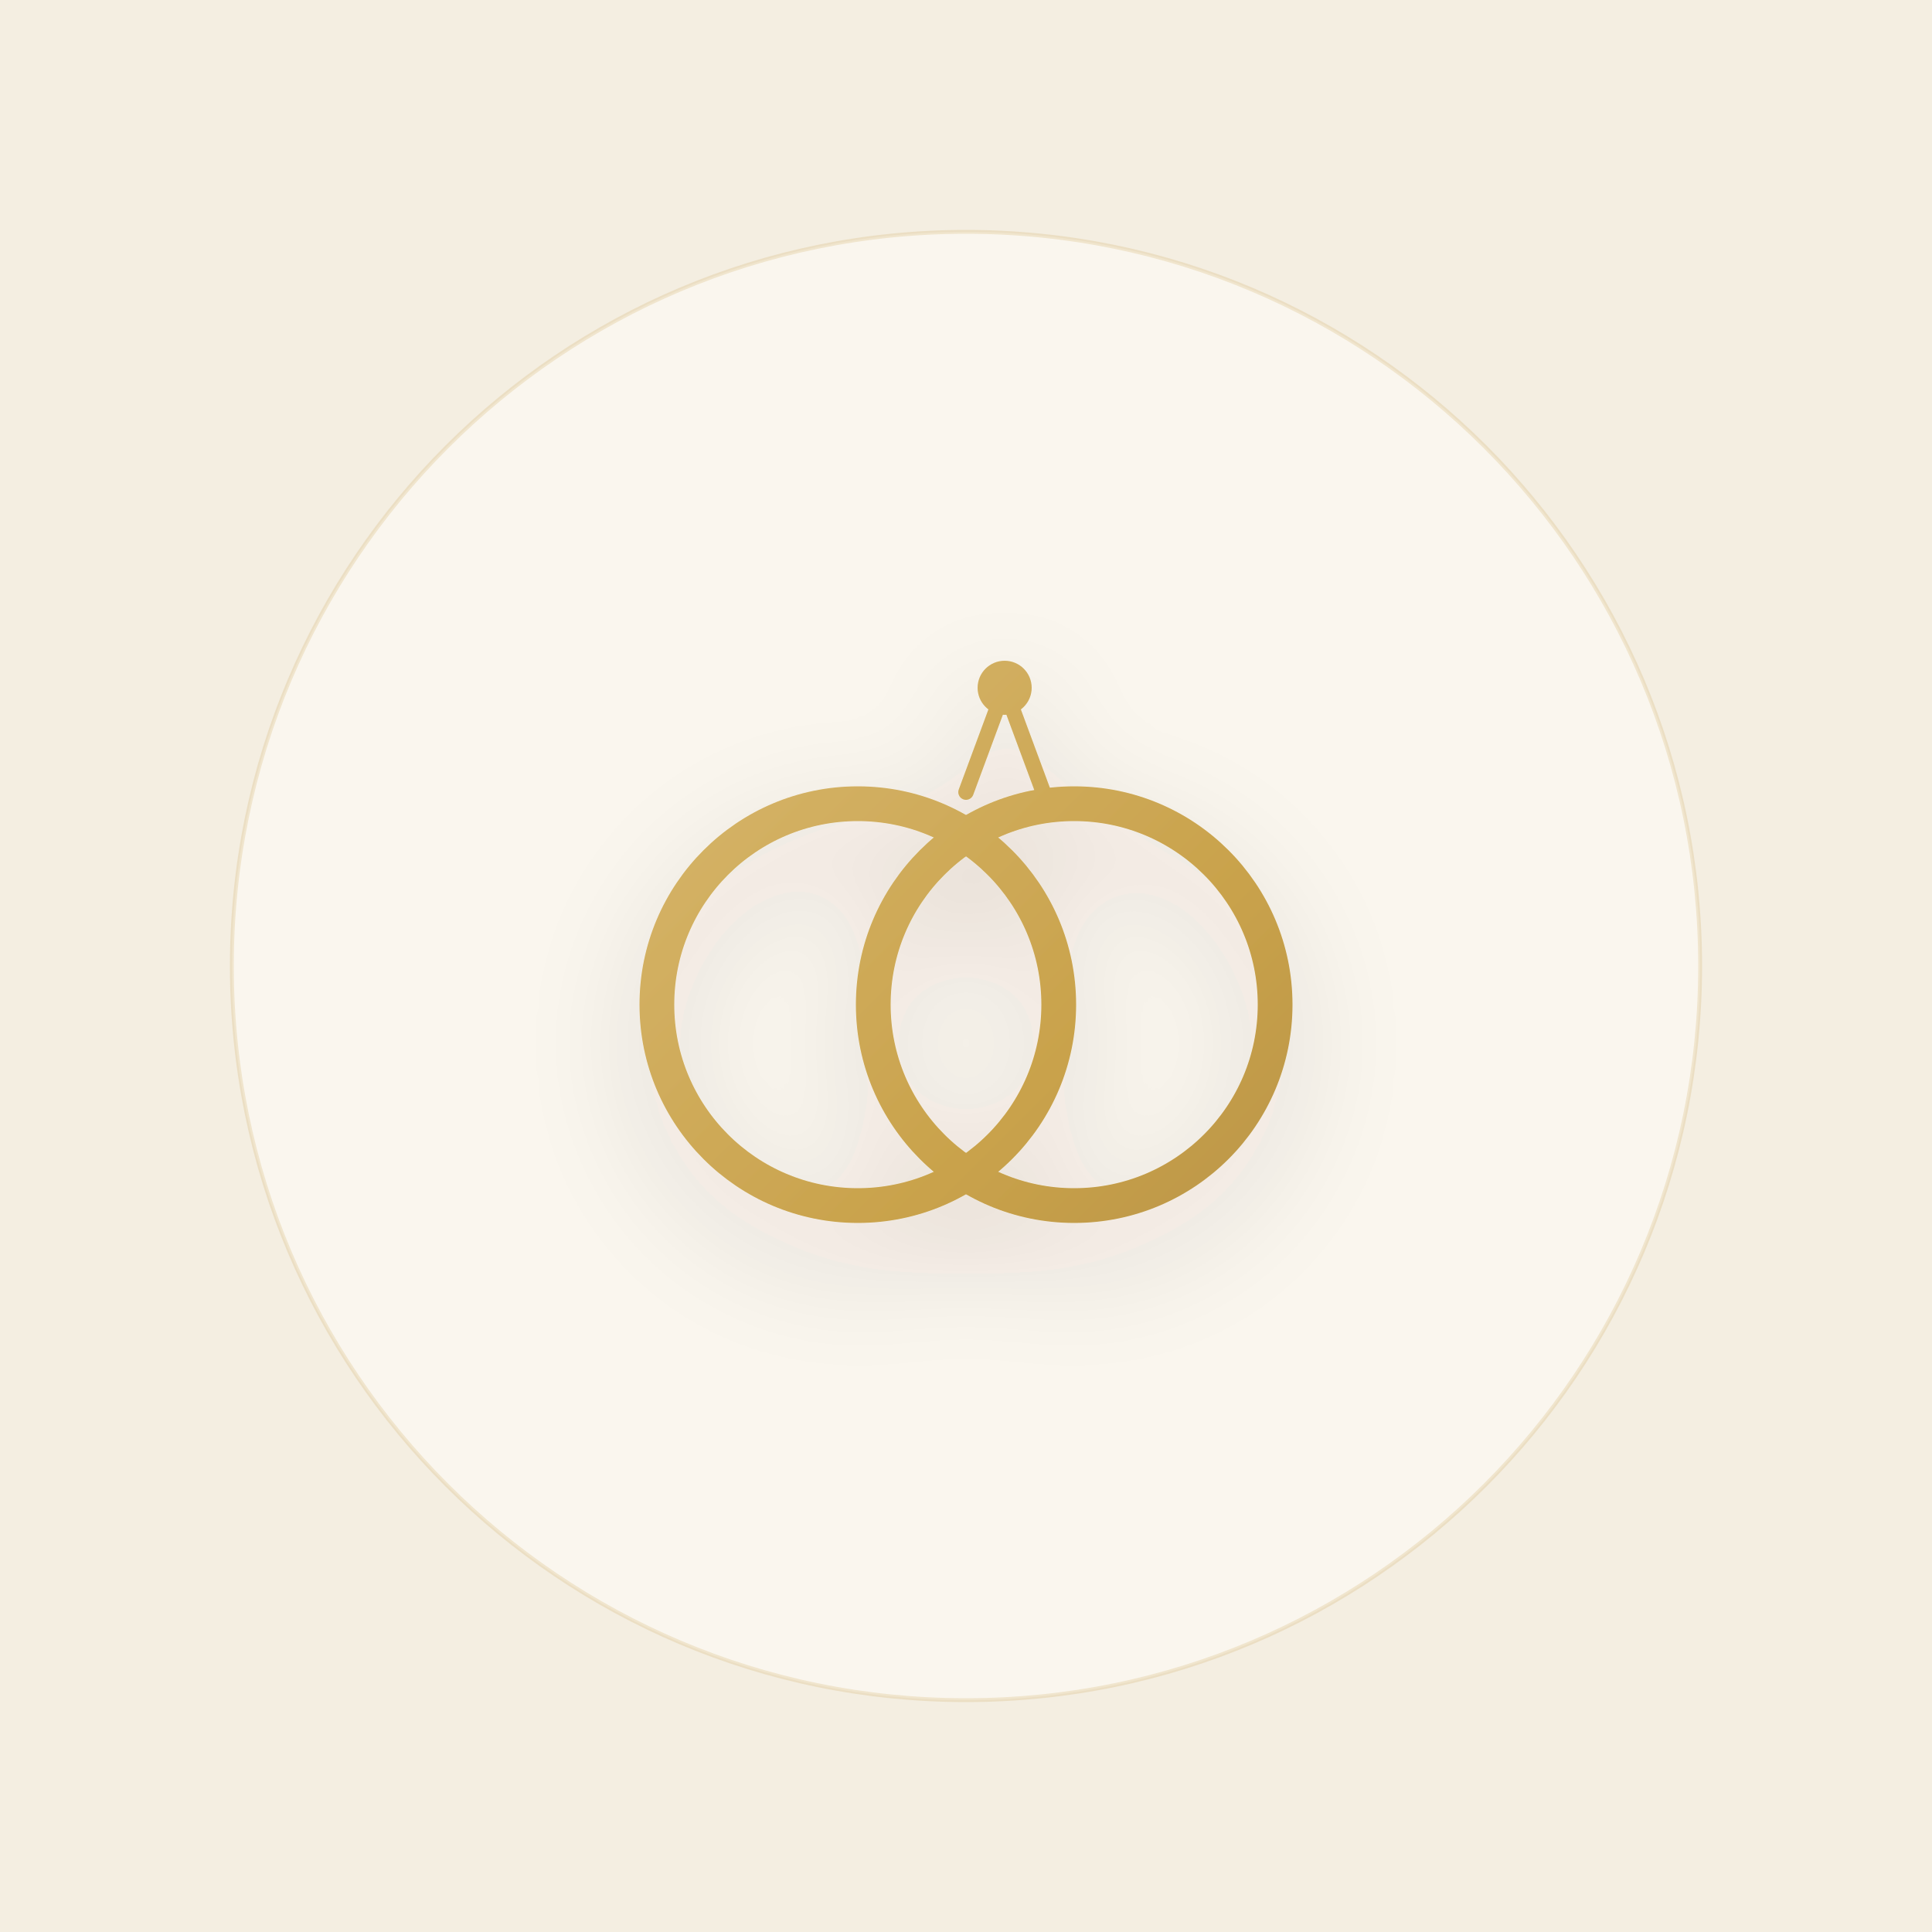
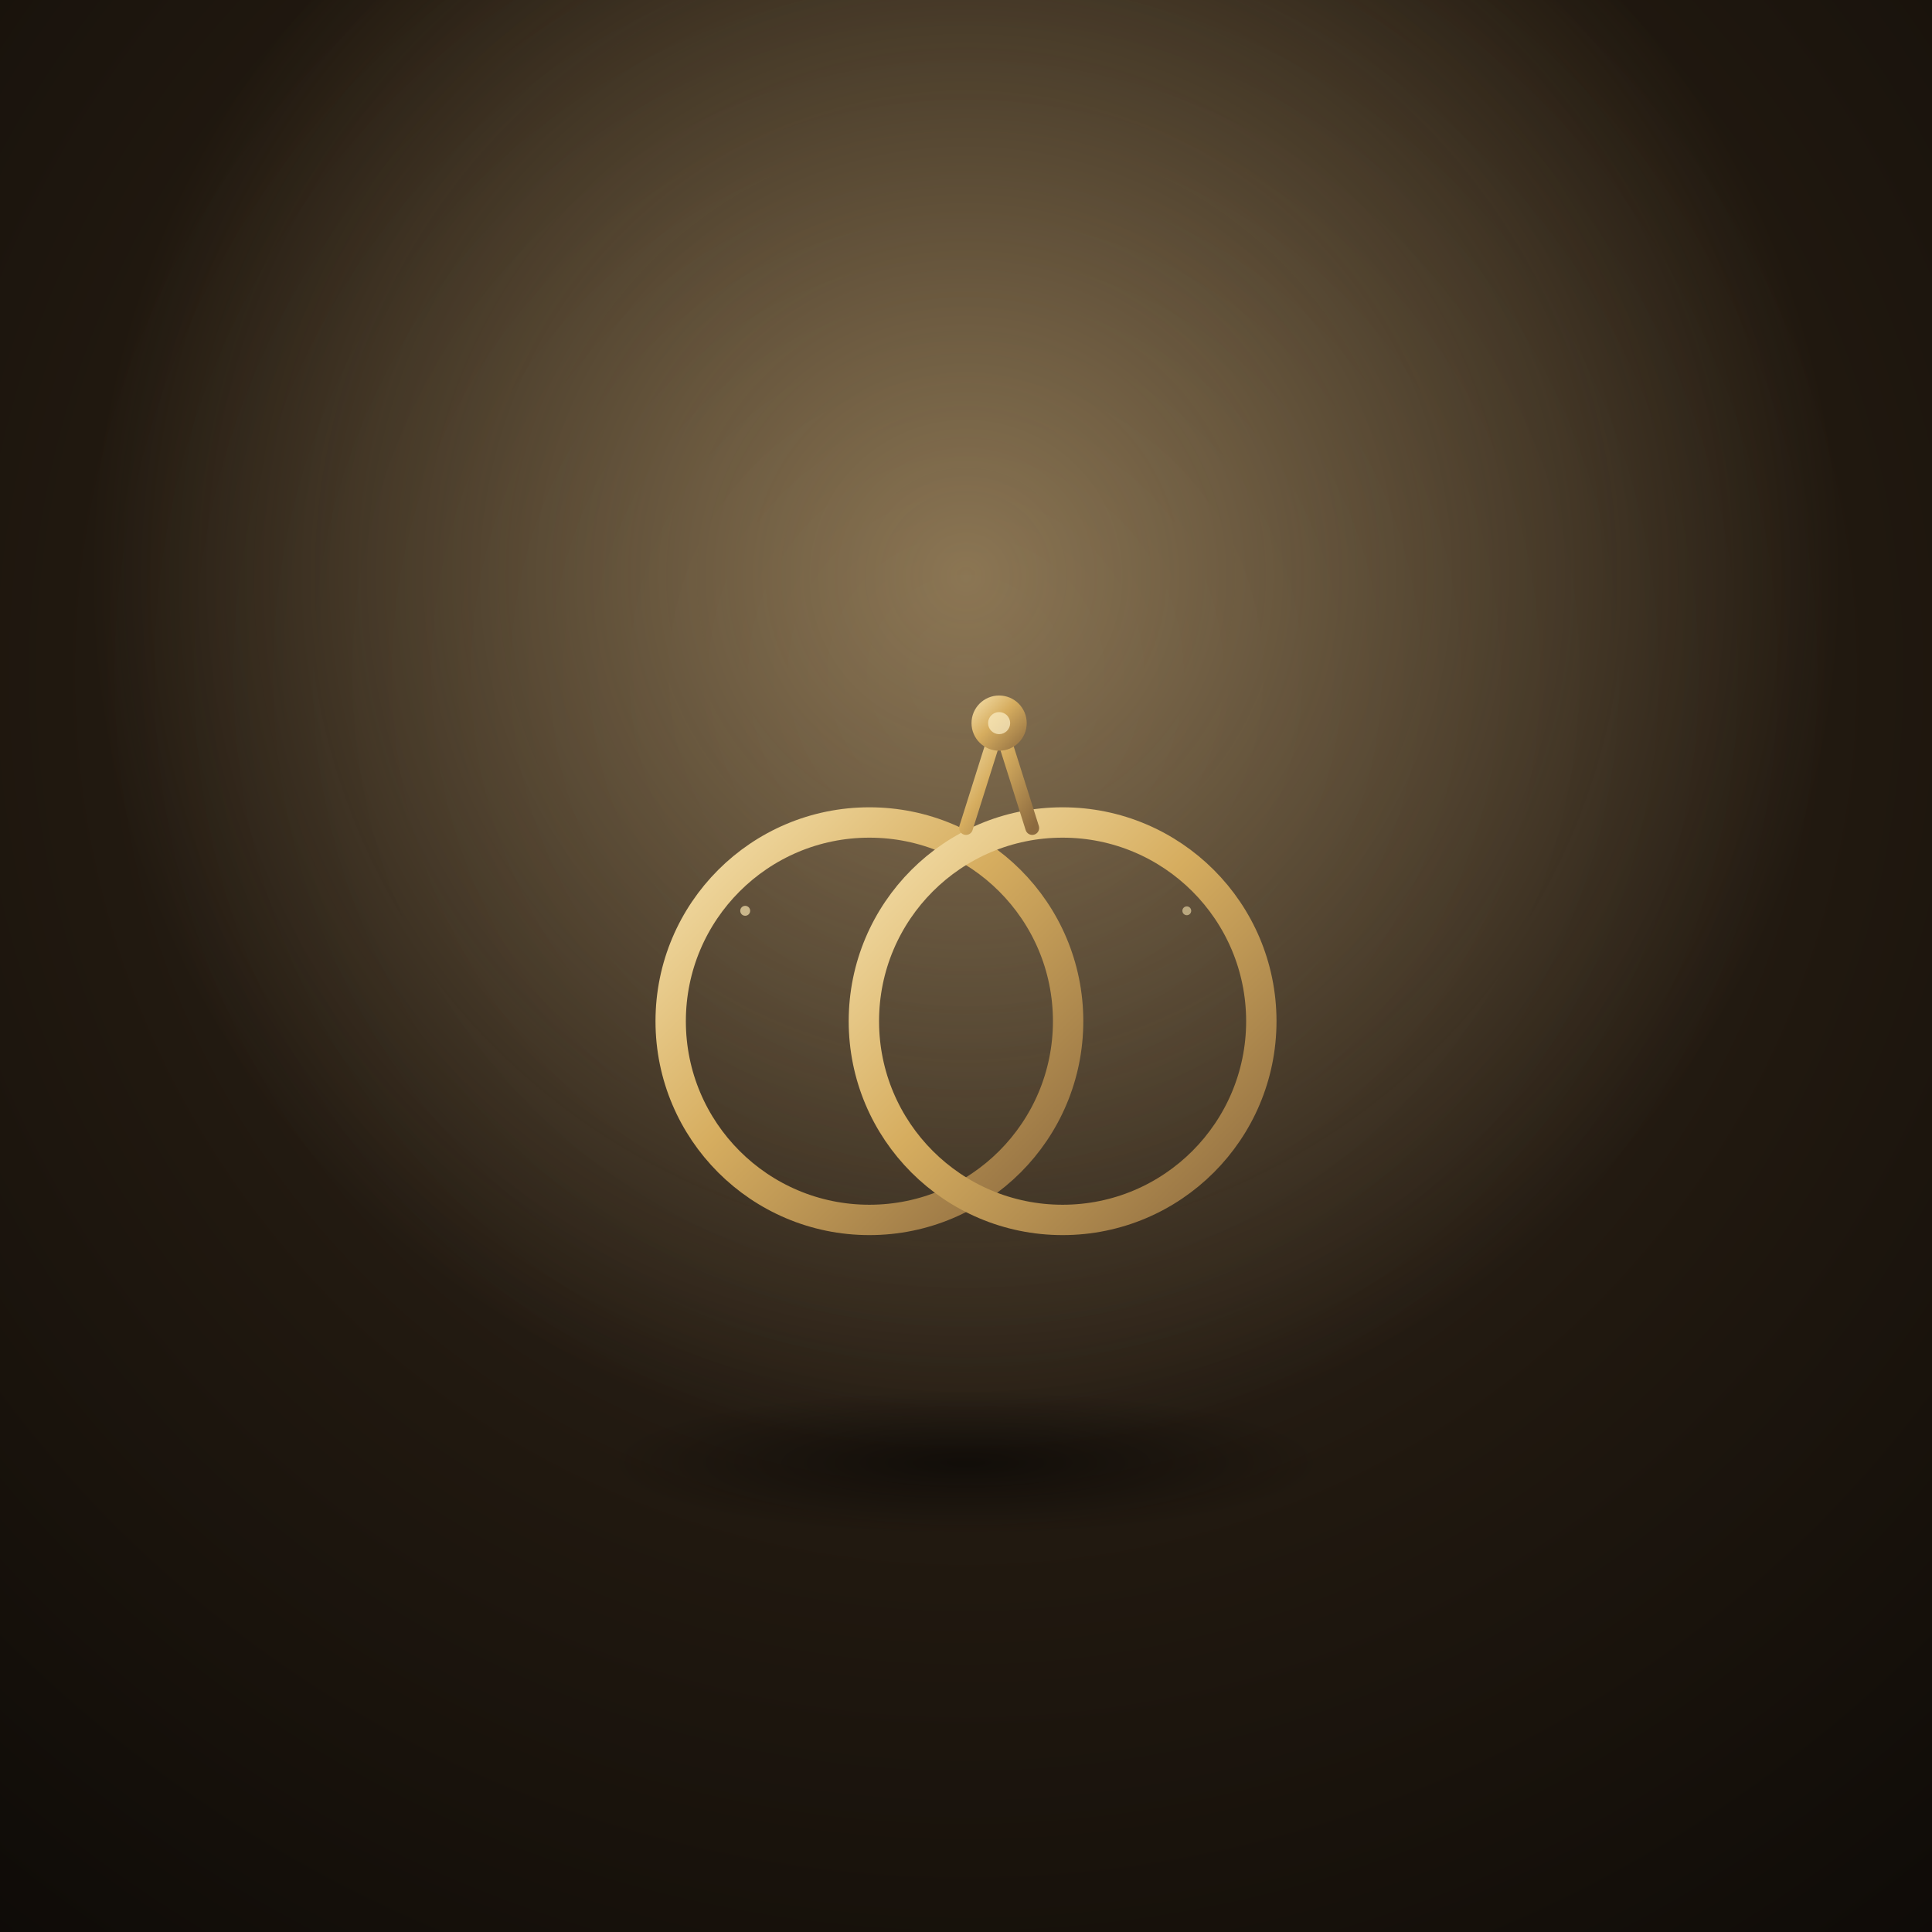
- <svg xmlns="http://www.w3.org/2000/svg" viewBox="0 0 500 500" role="img" aria-labelledby="t3">
+ <svg xmlns="http://www.w3.org/2000/svg" viewBox="0 0 700 700" role="img" aria-labelledby="t3">
  <defs>
-     <linearGradient id="g3" x1="0" y1="0" x2="500" y2="500" gradientUnits="userSpaceOnUse">
-       <stop offset="0" stop-color="#EFD9A6" />
-       <stop offset="0.55" stop-color="#C9A24B" />
+     <radialGradient id="bg3" cx="0.5" cy="0.35" r="0.85">
+       <stop offset="0" stop-color="#3a2f26" />
+       <stop offset="0.55" stop-color="#20180f" />
+       <stop offset="1" stop-color="#0d0a07" />
+     </radialGradient>
+     <radialGradient id="spot3" cx="0.5" cy="0.3" r="0.45">
+       <stop offset="0" stop-color="#f2cf8e" stop-opacity="0.45" />
+       <stop offset="1" stop-color="#f2cf8e" stop-opacity="0" />
+     </radialGradient>
+     <linearGradient id="g3" x1="0" y1="0" x2="1" y2="1">
+       <stop offset="0" stop-color="#F6E2AE" />
+       <stop offset="0.45" stop-color="#D6AD5F" />
      <stop offset="1" stop-color="#8C6A3F" />
    </linearGradient>
-     <filter id="s3" x="-40%" y="-40%" width="180%" height="180%">
-       <feDropShadow dx="0" dy="10" stdDeviation="14" flood-color="#3a2e1a" flood-opacity="0.16" />
-     </filter>
+     <radialGradient id="shadow3" cx="0.5" cy="0.5" r="0.5">
+       <stop offset="0" stop-color="#000" stop-opacity="0.5" />
+       <stop offset="1" stop-color="#000" stop-opacity="0" />
+     </radialGradient>
  </defs>
-   <rect width="500" height="500" fill="#F4EEE1" />
-   <circle cx="250" cy="250" r="190" fill="#FAF6EE" />
-   <circle cx="250" cy="250" r="190" fill="none" stroke="#C9A24B" stroke-opacity="0.2" />
-   <g filter="url(#s3)">
-     <circle cx="222" cy="260" r="52" fill="none" stroke="url(#g3)" stroke-width="9" />
-     <circle cx="278" cy="260" r="52" fill="none" stroke="url(#g3)" stroke-width="9" />
-     <path d="M250 205 L 260 178 L 270 205" fill="none" stroke="url(#g3)" stroke-width="4" stroke-linejoin="round" stroke-linecap="round" />
-     <circle cx="260" cy="178" r="7" fill="url(#g3)" />
+   <rect width="700" height="700" fill="url(#bg3)" />
+   <rect width="700" height="700" fill="url(#spot3)" />
+   <ellipse cx="350" cy="530" rx="130" ry="26" fill="url(#shadow3)" />
+   <circle cx="315" cy="370" r="72" fill="none" stroke="url(#g3)" stroke-width="11" />
+   <circle cx="385" cy="370" r="72" fill="none" stroke="url(#g3)" stroke-width="11" />
+   <path d="M350 300 L 362 262 L 374 300" fill="none" stroke="url(#g3)" stroke-width="5" stroke-linejoin="round" stroke-linecap="round" />
+   <circle cx="362" cy="262" r="10" fill="url(#g3)" />
+   <circle cx="362" cy="262" r="4" fill="#FCEFC7" opacity="0.7" />
+   <g fill="#F6E2AE">
+     <circle cx="270" cy="330" r="1.8" opacity="0.7" />
+     <circle cx="430" cy="330" r="1.6" opacity="0.6" />
  </g>
</svg>
